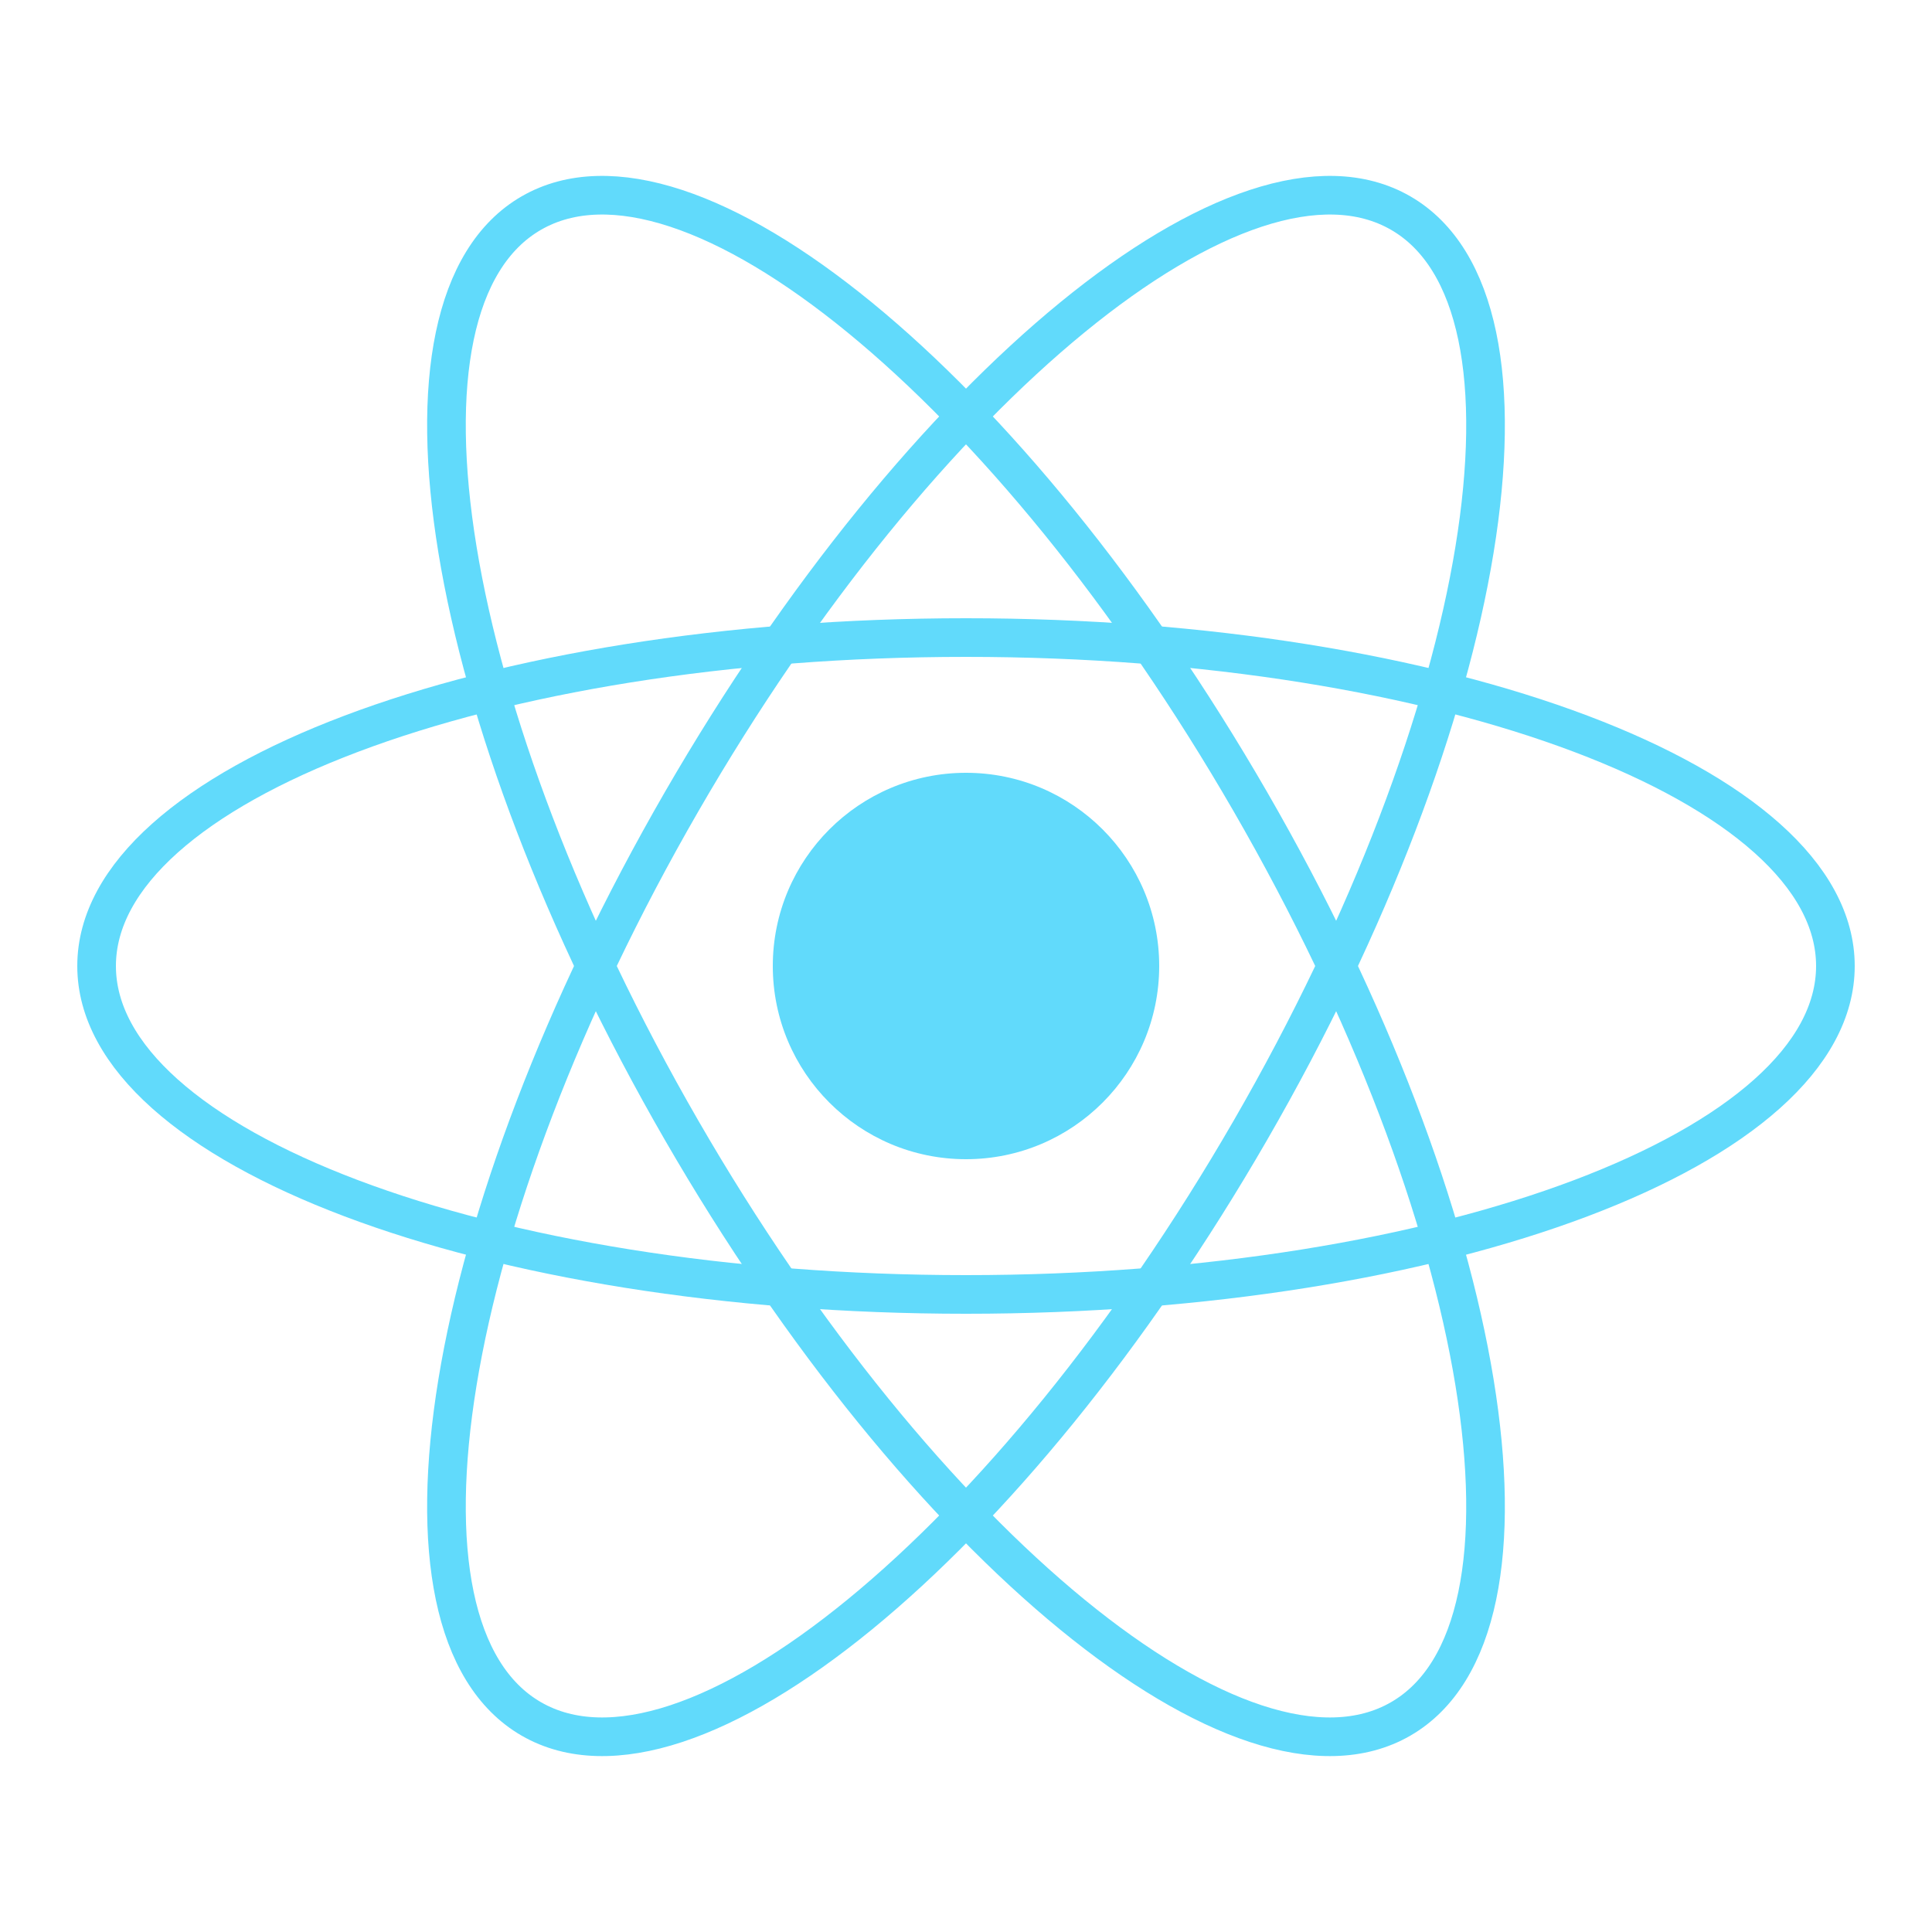
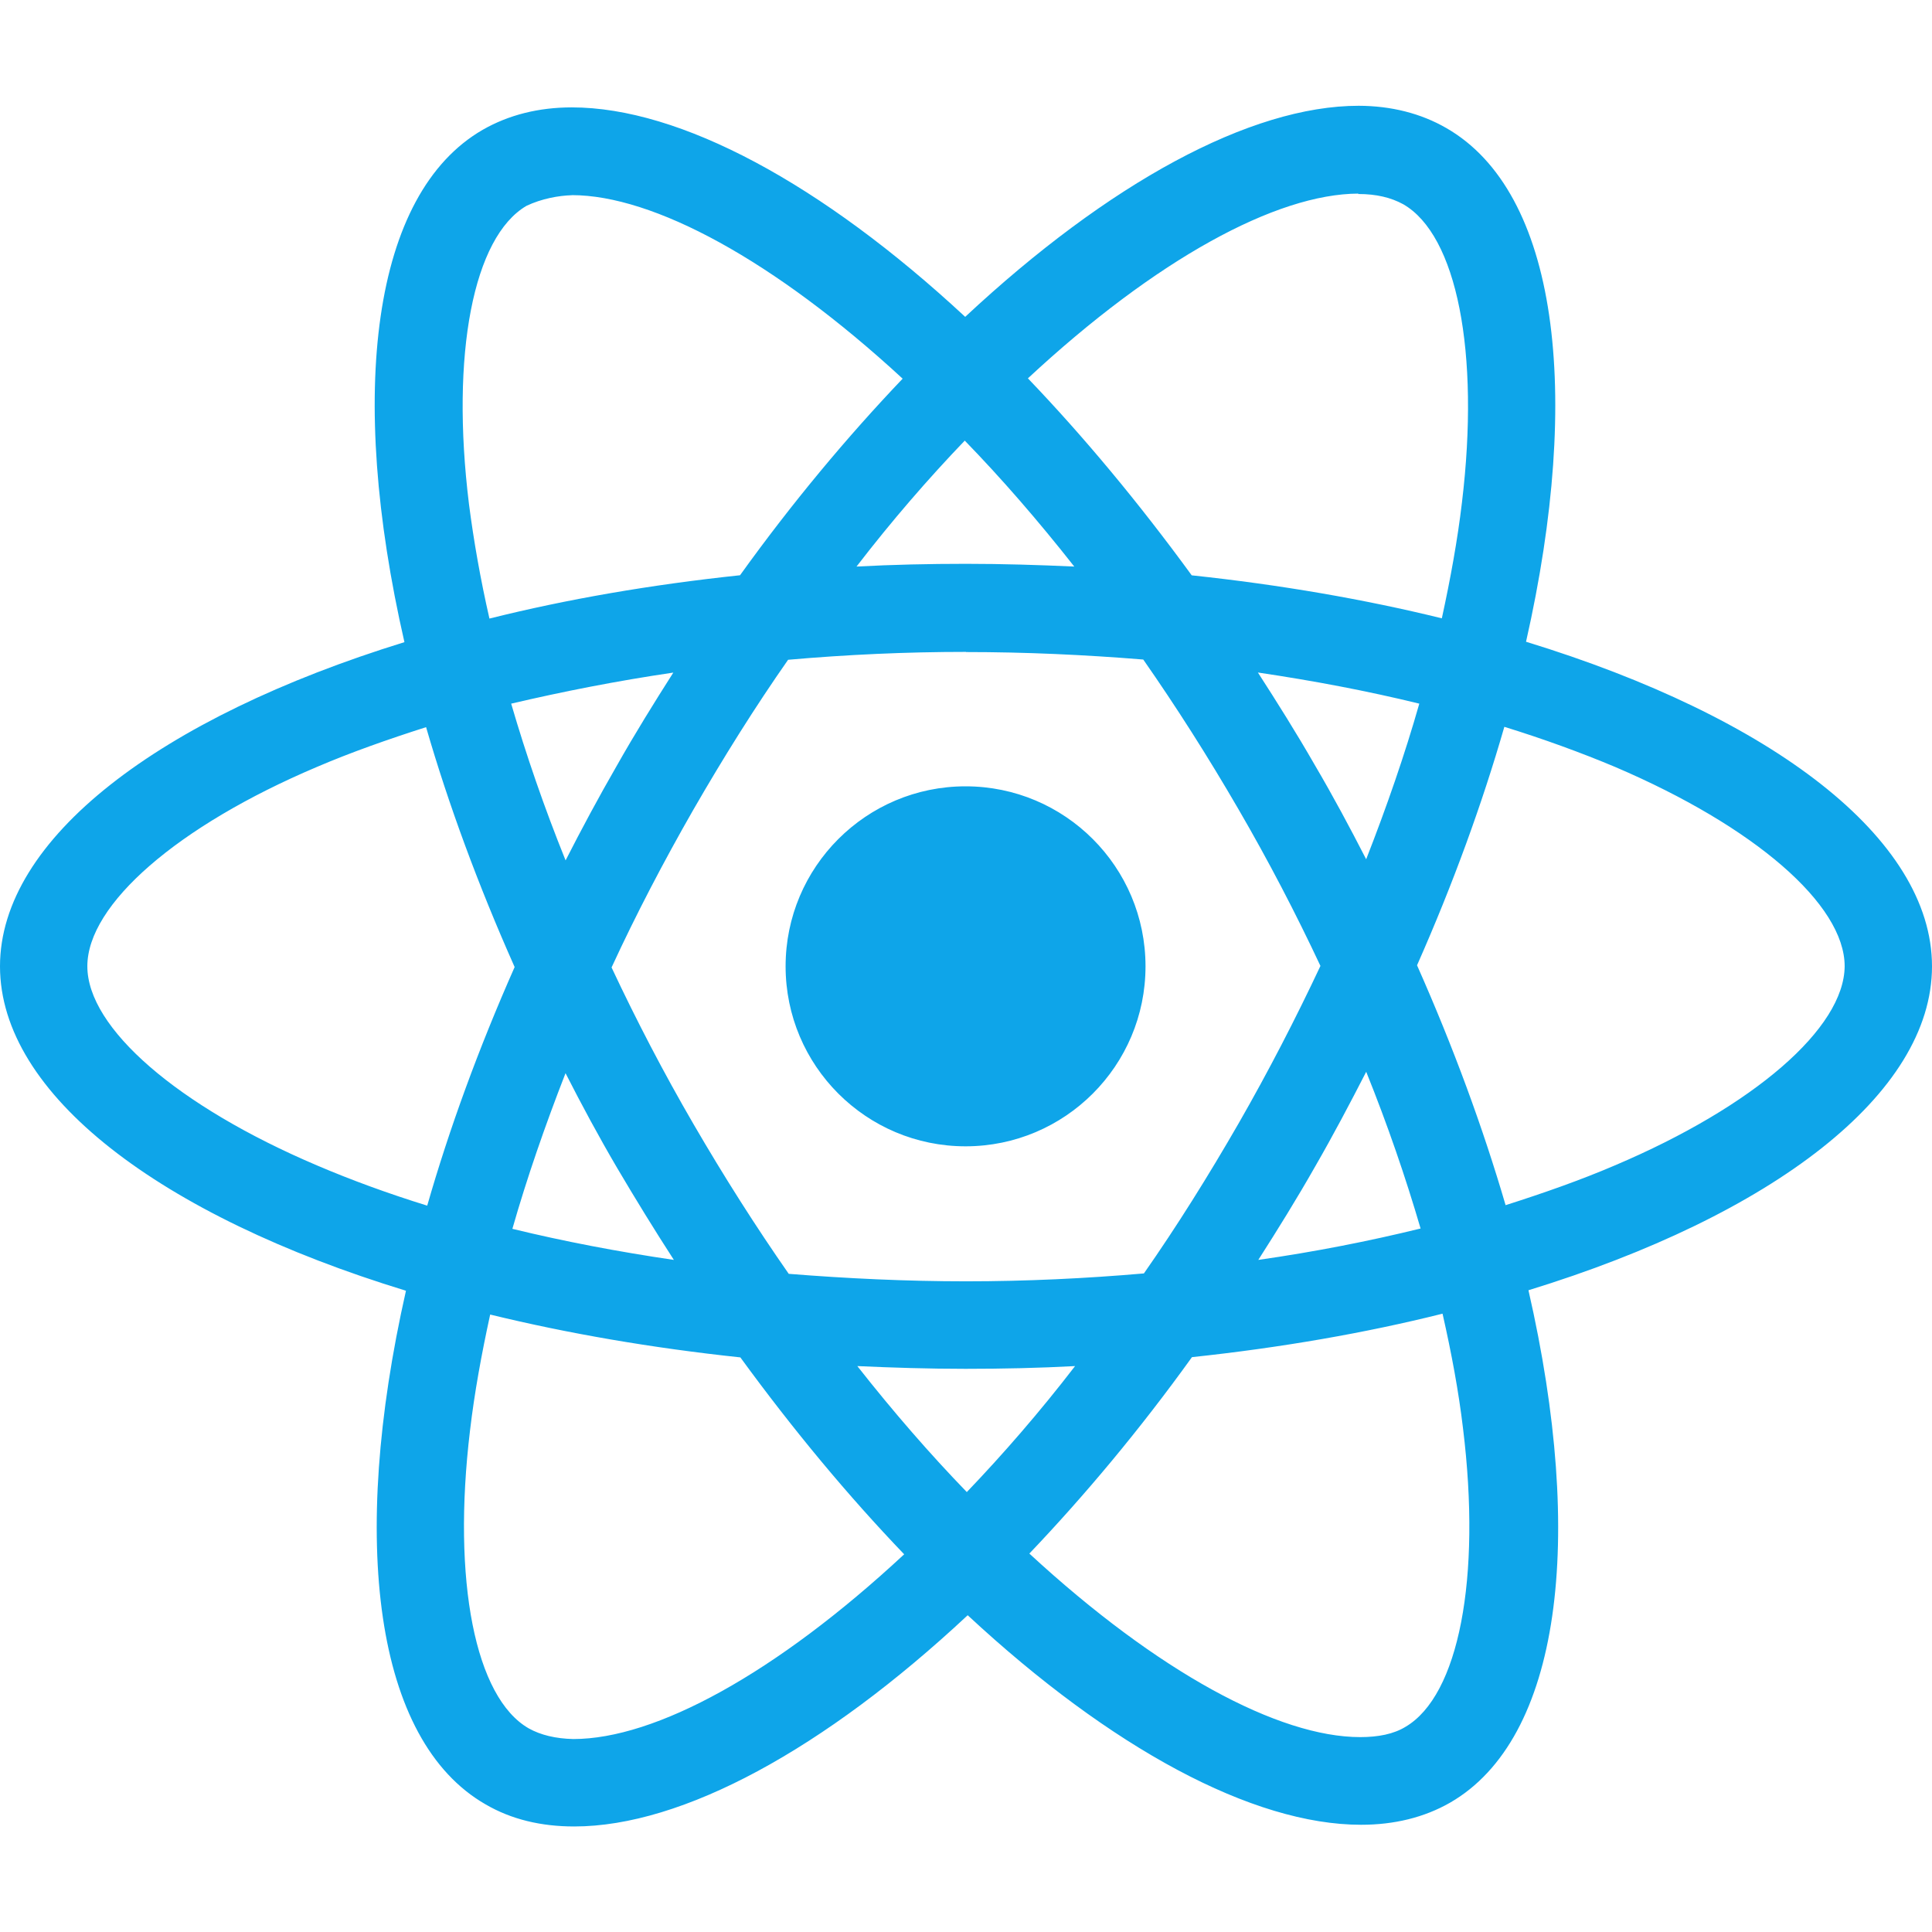
- <svg xmlns="http://www.w3.org/2000/svg" width="100" height="100" version="1.1" viewBox="0 0 100 100">
-   <circle cx="50" cy="50" r="10" fill="#61dafb" />
-   <ellipse cx="50" cy="50" rx="45" ry="17" fill="none" stroke="#61dafb" stroke-width="2" />
-   <ellipse cx="50" cy="50" rx="45" ry="17" fill="none" stroke="#61dafb" stroke-width="2" transform="rotate(60 50 50)" />
-   <ellipse cx="50" cy="50" rx="45" ry="17" fill="none" stroke="#61dafb" stroke-width="2" transform="rotate(-60 50 50)" />
+ <svg xmlns="http://www.w3.org/2000/svg" fill="#0ea5e9" role="img" viewBox="0 0 24 24">
+   <path d="M14.23 12.004a2.236 2.236 0 0 1-2.235 2.236 2.236 2.236 0 0 1-2.236-2.236 2.236 2.236 0 0 1 2.235-2.236 2.236 2.236 0 0 1 2.236 2.236zm2.648-10.69c-1.346 0-3.107.96-4.888 2.622-1.78-1.653-3.542-2.602-4.887-2.602-.41 0-.783.093-1.106.278-1.375.793-1.683 3.264-.973 6.365C1.98 8.917 0 10.42 0 12.004c0 1.59 1.99 3.097 5.043 4.03-.704 3.113-.39 5.588.988 6.38.32.187.69.275 1.102.275 1.345 0 3.107-.96 4.888-2.624 1.78 1.654 3.542 2.603 4.887 2.603.41 0 .783-.09 1.106-.275 1.374-.792 1.683-3.263.973-6.365C22.02 15.096 24 13.59 24 12.004c0-1.59-1.99-3.097-5.043-4.032.704-3.11.39-5.587-.988-6.38-.318-.184-.688-.277-1.092-.278zm-.005 1.09v.006c.225 0 .406.044.558.127.666.382.955 1.835.73 3.704-.054.46-.142.945-.25 1.44-.96-.236-2.006-.417-3.107-.534-.66-.905-1.345-1.727-2.035-2.447 1.592-1.48 3.087-2.292 4.105-2.295zm-9.77.02c1.012 0 2.514.808 4.11 2.28-.686.72-1.37 1.537-2.02 2.442-1.107.117-2.154.298-3.113.538-.112-.49-.195-.964-.254-1.42-.23-1.868.054-3.32.714-3.707.19-.09.4-.127.563-.132zm4.882 3.05c.455.468.91.992 1.36 1.564-.44-.02-.89-.034-1.345-.034-.46 0-.915.01-1.36.034.44-.572.895-1.096 1.345-1.565zM12 8.1c.74 0 1.477.034 2.202.093.406.582.802 1.203 1.183 1.86.372.64.71 1.29 1.018 1.946-.308.655-.646 1.31-1.013 1.95-.38.66-.773 1.288-1.18 1.87-.728.063-1.466.098-2.21.098-.74 0-1.477-.035-2.202-.093-.406-.582-.802-1.204-1.183-1.86-.372-.64-.71-1.29-1.018-1.946.303-.657.646-1.313 1.013-1.954.38-.66.773-1.286 1.18-1.868.728-.064 1.466-.098 2.21-.098zm-3.635.254c-.24.377-.48.763-.704 1.16-.225.39-.435.782-.635 1.174-.265-.656-.49-1.31-.676-1.947.64-.15 1.315-.283 2.015-.386zm7.26 0c.695.103 1.365.23 2.006.387-.18.632-.405 1.282-.66 1.933-.2-.39-.41-.783-.64-1.174-.225-.392-.465-.774-.705-1.146zm3.063.675c.484.15.944.317 1.375.498 1.732.74 2.852 1.708 2.852 2.476-.005.768-1.125 1.74-2.857 2.475-.42.18-.88.342-1.355.493-.28-.958-.646-1.956-1.1-2.98.45-1.017.81-2.01 1.085-2.964zm-13.395.004c.278.96.645 1.957 1.1 2.98-.45 1.017-.812 2.01-1.086 2.964-.484-.15-.944-.318-1.37-.5-1.732-.737-2.852-1.706-2.852-2.474 0-.768 1.12-1.742 2.852-2.476.42-.18.88-.342 1.356-.494zm11.678 4.28c.265.657.49 1.312.676 1.948-.64.157-1.316.29-2.016.39.24-.375.48-.762.705-1.158.225-.39.435-.788.636-1.18zm-9.945.02c.2.392.41.783.64 1.175.23.39.465.772.705 1.143-.695-.102-1.365-.23-2.006-.386.18-.63.406-1.282.66-1.933zM17.92 16.32c.112.493.2.968.254 1.423.23 1.868-.054 3.32-.714 3.708-.147.09-.338.128-.563.128-1.012 0-2.514-.807-4.11-2.28.686-.72 1.37-1.536 2.02-2.44 1.107-.118 2.154-.3 3.113-.54zm-11.83.01c.96.234 2.006.415 3.107.532.66.905 1.345 1.727 2.035 2.446-1.595 1.483-3.092 2.295-4.11 2.295-.22-.005-.406-.05-.553-.132-.666-.38-.955-1.834-.73-3.703.054-.46.142-.944.25-1.438zm4.56.64c.44.02.89.034 1.345.034.46 0 .915-.01 1.36-.034-.44.572-.895 1.095-1.345 1.565-.455-.47-.91-.993-1.36-1.565z" />
</svg>
